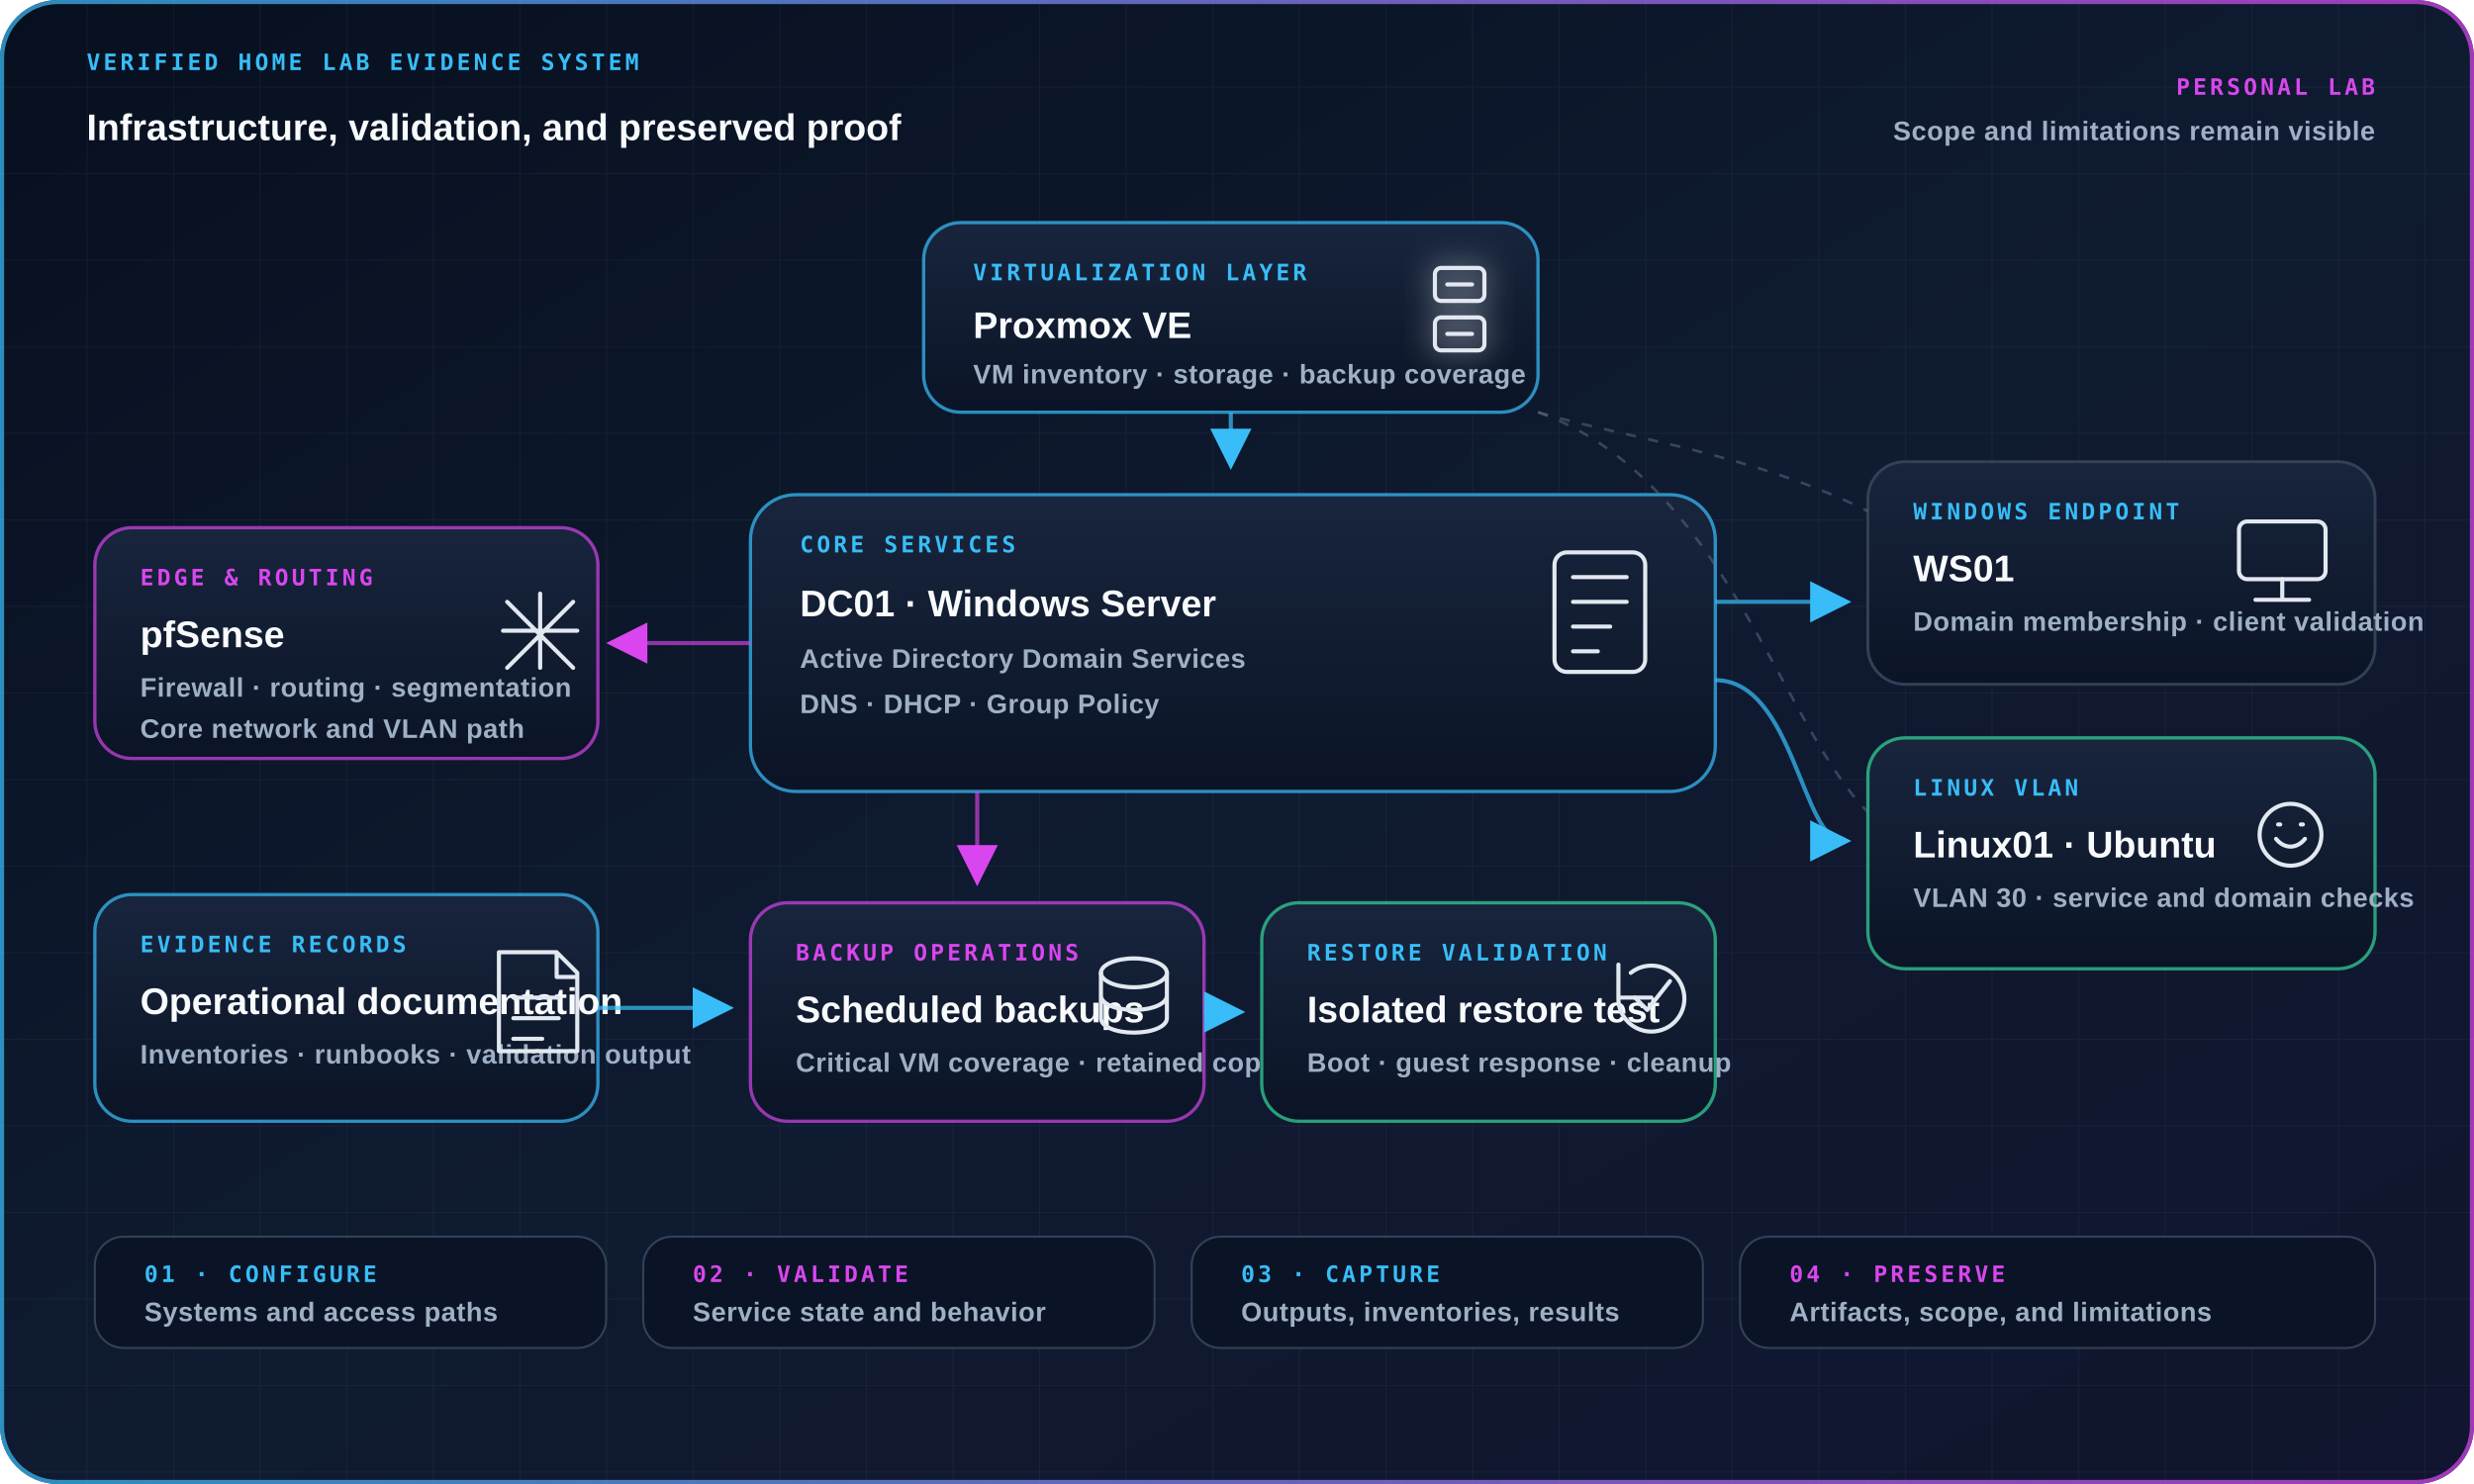
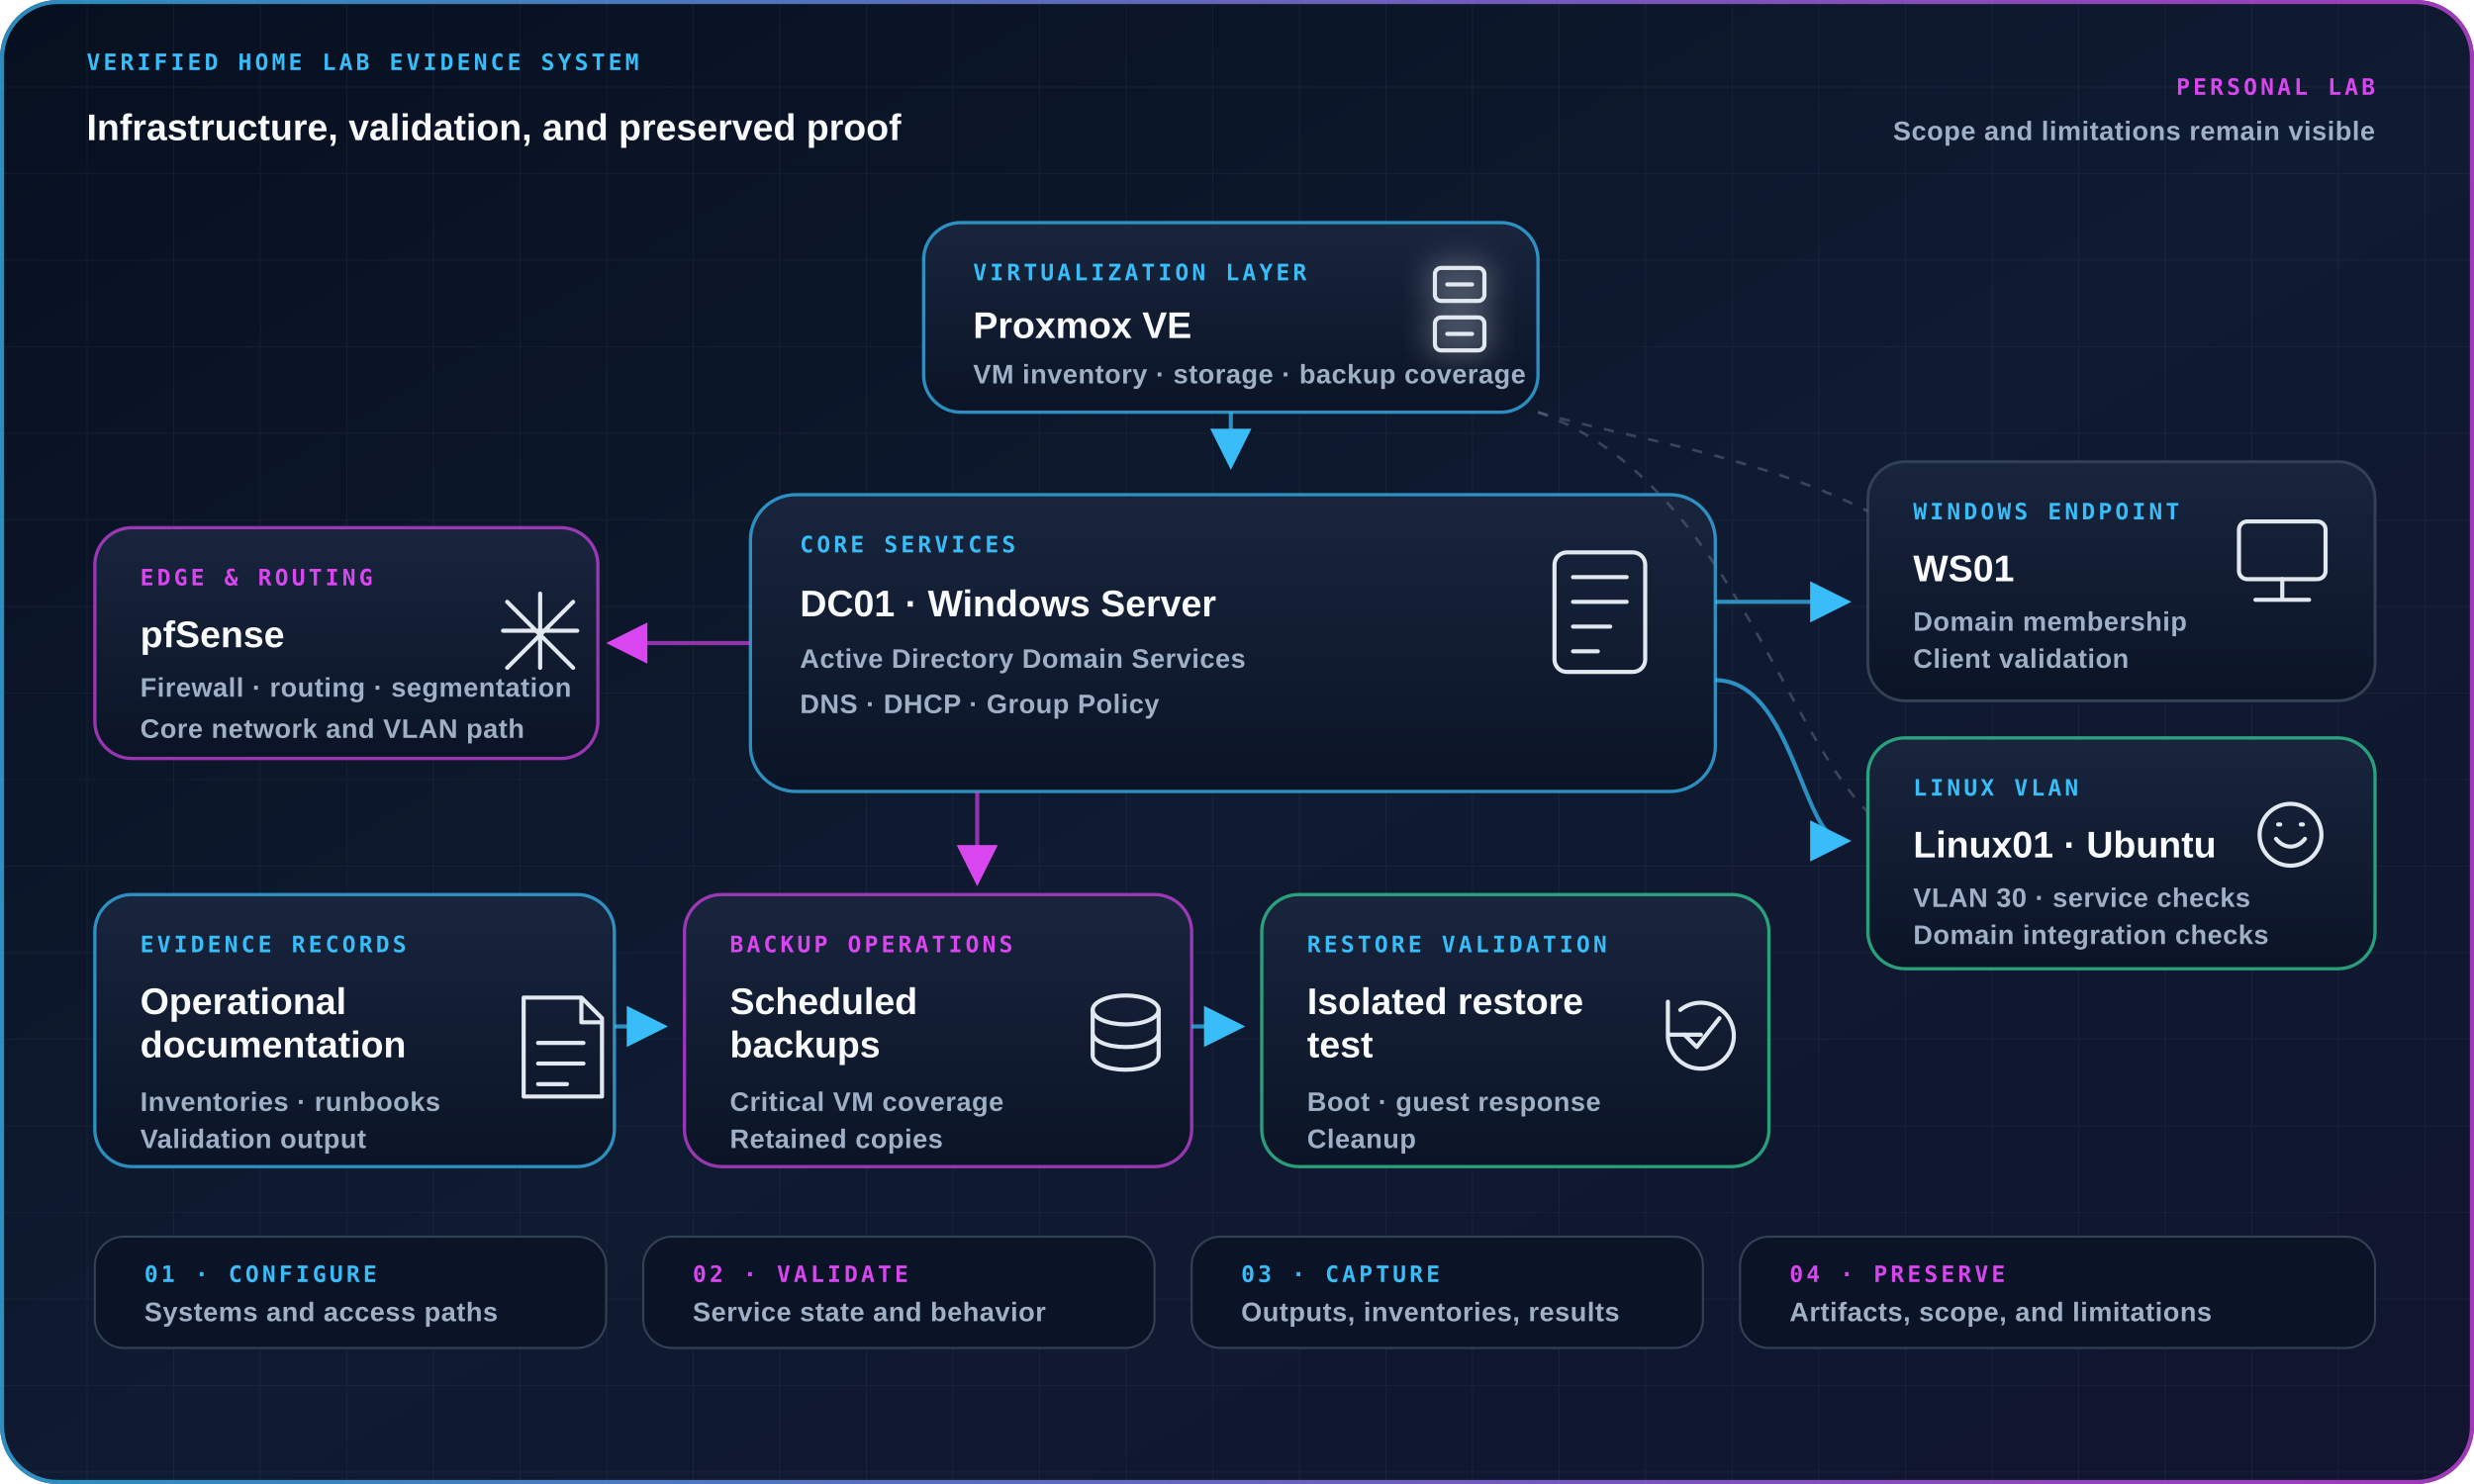
<svg xmlns="http://www.w3.org/2000/svg" viewBox="0 0 1200 720" role="img" aria-labelledby="title desc">
  <defs>
    <linearGradient id="bg" x1="0" y1="0" x2="1" y2="1">
      <stop offset="0" stop-color="#07101f" />
      <stop offset="0.52" stop-color="#0f1b31" />
      <stop offset="1" stop-color="#11152f" />
    </linearGradient>
    <linearGradient id="cyanMagenta" x1="0" y1="0" x2="1" y2="0">
      <stop offset="0" stop-color="#38bdf8" />
      <stop offset="1" stop-color="#d946ef" />
    </linearGradient>
    <linearGradient id="nodeFill" x1="0" y1="0" x2="0" y2="1">
      <stop offset="0" stop-color="#18253d" />
      <stop offset="1" stop-color="#0b1426" />
    </linearGradient>
    <filter id="glow" x="-60%" y="-60%" width="220%" height="220%">
      <feGaussianBlur stdDeviation="7" result="blur" />
      <feMerge>
        <feMergeNode in="blur" />
        <feMergeNode in="SourceGraphic" />
      </feMerge>
    </filter>
    <pattern id="grid" width="42" height="42" patternUnits="userSpaceOnUse">
      <path d="M42 0H0V42" fill="none" stroke="#94a3b8" stroke-opacity="0.07" stroke-width="1" />
    </pattern>
    <marker id="arrowCyan" markerWidth="10" markerHeight="10" refX="8" refY="5" orient="auto" markerUnits="strokeWidth">
      <path d="M0 0L10 5L0 10Z" fill="#38bdf8" />
    </marker>
    <marker id="arrowMagenta" markerWidth="10" markerHeight="10" refX="8" refY="5" orient="auto" markerUnits="strokeWidth">
      <path d="M0 0L10 5L0 10Z" fill="#d946ef" />
    </marker>
    <style>
      .label{font:700 18px 'Segoe UI',Arial,sans-serif;fill:#f8fafc}
      .meta{font:600 13px 'Segoe UI',Arial,sans-serif;fill:#9fb0c6;letter-spacing:.02em}
      .micro{font:800 11px 'Cascadia Mono',Consolas,monospace;fill:#38bdf8;letter-spacing:.14em}
      .micro-magenta{font:800 11px 'Cascadia Mono',Consolas,monospace;fill:#d946ef;letter-spacing:.14em}
      .node{fill:url(#nodeFill);stroke:#334155;stroke-width:1.4}
      .node-cyan{fill:url(#nodeFill);stroke:#38bdf8;stroke-opacity:.72;stroke-width:1.6}
      .node-magenta{fill:url(#nodeFill);stroke:#d946ef;stroke-opacity:.68;stroke-width:1.6}
      .node-green{fill:url(#nodeFill);stroke:#34d399;stroke-opacity:.72;stroke-width:1.6}
      .line-cyan{fill:none;stroke:#38bdf8;stroke-width:2;stroke-opacity:.72;marker-end:url(#arrowCyan)}
      .line-magenta{fill:none;stroke:#d946ef;stroke-width:2;stroke-opacity:.64;marker-end:url(#arrowMagenta)}
      .line-soft{fill:none;stroke:#64748b;stroke-width:1.3;stroke-opacity:.48;stroke-dasharray:5 6}
      .chip{fill:#0b1426;stroke:#334155;stroke-width:1}
      .icon{fill:none;stroke:#e2e8f0;stroke-width:2;stroke-linecap:round;stroke-linejoin:round}
    </style>
  </defs>
  <rect width="1200" height="720" rx="28" fill="url(#bg)" />
  <rect width="1200" height="720" rx="28" fill="url(#grid)" />
  <rect x="1" y="1" width="1198" height="718" rx="27" fill="none" stroke="url(#cyanMagenta)" stroke-opacity="0.72" stroke-width="2" />
  <g transform="translate(42 34)">
    <text class="micro">VERIFIED HOME LAB EVIDENCE SYSTEM</text>
    <text x="0" y="34" class="label" font-size="30">Infrastructure, validation, and preserved proof</text>
    <text x="1110" y="12" class="micro-magenta" text-anchor="end">PERSONAL LAB</text>
    <text x="1110" y="34" class="meta" text-anchor="end">Scope and limitations remain visible</text>
  </g>
  <g transform="translate(46 108)">
    <rect class="node-cyan" x="402" y="0" width="298" height="92" rx="18" />
    <text x="426" y="28" class="micro">VIRTUALIZATION LAYER</text>
    <text x="426" y="56" class="label">Proxmox VE</text>
    <text x="426" y="78" class="meta">VM inventory · storage · backup coverage</text>
    <g transform="translate(650 22)" filter="url(#glow)">
      <rect x="0" y="0" width="24" height="16" rx="3" class="icon" />
      <rect x="0" y="24" width="24" height="16" rx="3" class="icon" />
      <path d="M6 8h12M6 32h12" class="icon" />
    </g>
    <rect class="node-magenta" x="0" y="148" width="244" height="112" rx="18" />
    <text x="22" y="176" class="micro-magenta">EDGE &amp; ROUTING</text>
    <text x="22" y="206" class="label">pfSense</text>
    <text x="22" y="230" class="meta">Firewall · routing · segmentation</text>
    <text x="22" y="250" class="meta">Core network and VLAN path</text>
    <g transform="translate(190 174)">
      <path d="M8 24h36M26 6v36M10 10l32 32M42 10L10 42" class="icon" />
    </g>
    <rect class="node-cyan" x="318" y="132" width="468" height="144" rx="22" />
    <text x="342" y="160" class="micro">CORE SERVICES</text>
    <text x="342" y="191" class="label">DC01 · Windows Server</text>
    <text x="342" y="216" class="meta">Active Directory Domain Services</text>
    <text x="342" y="238" class="meta">DNS · DHCP · Group Policy</text>
    <g transform="translate(708 160)">
      <rect x="0" y="0" width="44" height="58" rx="6" class="icon" />
      <path d="M9 12h26M9 24h26M9 36h18M9 48h12" class="icon" />
    </g>
-     <rect class="node" x="860" y="116" width="246" height="108" rx="18" />
+     <rect class="node" x="860" y="116" width="246" height="116" rx="18" />
    <text x="882" y="144" class="micro">WINDOWS ENDPOINT</text>
    <text x="882" y="174" class="label">WS01</text>
-     <text x="882" y="198" class="meta">Domain membership · client validation</text>
+     <text x="882" y="198" class="meta">Domain membership</text>
+     <text x="882" y="216" class="meta">Client validation</text>
    <g transform="translate(1040 145)">
      <rect x="0" y="0" width="42" height="28" rx="4" class="icon" />
      <path d="M8 38h26M21 28v10" class="icon" />
    </g>
    <rect class="node-green" x="860" y="250" width="246" height="112" rx="18" />
    <text x="882" y="278" class="micro" fill="#34d399">LINUX VLAN</text>
    <text x="882" y="308" class="label">Linux01 · Ubuntu</text>
-     <text x="882" y="332" class="meta">VLAN 30 · service and domain checks</text>
+     <text x="882" y="332" class="meta">VLAN 30 · service checks</text>
+     <text x="882" y="350" class="meta">Domain integration checks</text>
    <g transform="translate(1048 280)">
      <circle cx="17" cy="17" r="15" class="icon" />
      <path d="M10 19c4 5 10 5 14 0M11 12h1M22 12h1" class="icon" />
    </g>
-     <rect class="node-magenta" x="318" y="330" width="220" height="106" rx="18" />
-     <text x="340" y="358" class="micro-magenta">BACKUP OPERATIONS</text>
-     <text x="340" y="388" class="label">Scheduled backups</text>
-     <text x="340" y="412" class="meta">Critical VM coverage · retained copies</text>
-     <g transform="translate(486 356)">
+     <rect class="node-magenta" x="286" y="326" width="246" height="132" rx="18" />
+     <text x="308" y="354" class="micro-magenta">BACKUP OPERATIONS</text>
+     <text x="308" y="384" class="label">Scheduled</text>
+     <text x="308" y="405" class="label">backups</text>
+     <text x="308" y="431" class="meta">Critical VM coverage</text>
+     <text x="308" y="449" class="meta">Retained copies</text>
+     <g transform="translate(482 374)">
      <ellipse cx="18" cy="8" rx="16" ry="7" class="icon" />
      <path d="M2 8v22c0 4 7 7 16 7s16-3 16-7V8M2 19c0 4 7 7 16 7s16-3 16-7" class="icon" />
    </g>
-     <rect class="node-green" x="566" y="330" width="220" height="106" rx="18" />
-     <text x="588" y="358" class="micro" fill="#34d399">RESTORE VALIDATION</text>
-     <text x="588" y="388" class="label">Isolated restore test</text>
-     <text x="588" y="412" class="meta">Boot · guest response · cleanup</text>
-     <g transform="translate(734 356)">
+     <rect class="node-green" x="566" y="326" width="246" height="132" rx="18" />
+     <text x="588" y="354" class="micro" fill="#34d399">RESTORE VALIDATION</text>
+     <text x="588" y="384" class="label">Isolated restore</text>
+     <text x="588" y="405" class="label">test</text>
+     <text x="588" y="431" class="meta">Boot · guest response</text>
+     <text x="588" y="449" class="meta">Cleanup</text>
+     <g transform="translate(758 374)">
      <path d="M5 20a16 16 0 1 0 6-12M5 4v16h16" class="icon" />
      <path d="M13 20l6 6 11-14" class="icon" />
    </g>
-     <rect class="node-cyan" x="0" y="326" width="244" height="110" rx="18" />
+     <rect class="node-cyan" x="0" y="326" width="252" height="132" rx="18" />
    <text x="22" y="354" class="micro">EVIDENCE RECORDS</text>
-     <text x="22" y="384" class="label">Operational documentation</text>
-     <text x="22" y="408" class="meta">Inventories · runbooks · validation output</text>
-     <g transform="translate(192 352)">
+     <text x="22" y="384" class="label">Operational</text>
+     <text x="22" y="405" class="label">documentation</text>
+     <text x="22" y="431" class="meta">Inventories · runbooks</text>
+     <text x="22" y="449" class="meta">Validation output</text>
+     <g transform="translate(204 374)">
      <path d="M4 2h28l10 10v38H4zM32 2v12h10M11 24h22M11 34h22M11 44h14" class="icon" />
    </g>
    <path d="M551 92V116" class="line-cyan" />
    <path d="M318 204H252" class="line-magenta" />
    <path d="M786 184H848" class="line-cyan" />
    <path d="M786 222C824 222 828 300 848 300" class="line-cyan" />
    <path d="M428 276V318" class="line-magenta" />
-     <path d="M538 383H554" class="line-cyan" />
-     <path d="M244 381H306" class="line-cyan" />
+     <path d="M532 390H554" class="line-cyan" />
+     <path d="M252 390H274" class="line-cyan" />
    <path d="M700 92C740 104 804 112 860 140" class="line-soft" />
    <path d="M700 92C790 124 818 244 860 286" class="line-soft" />
    <g transform="translate(0 492)">
      <rect class="chip" x="0" y="0" width="248" height="54" rx="14" />
      <rect class="chip" x="266" y="0" width="248" height="54" rx="14" />
      <rect class="chip" x="532" y="0" width="248" height="54" rx="14" />
      <rect class="chip" x="798" y="0" width="308" height="54" rx="14" />
      <text x="24" y="22" class="micro">01 · CONFIGURE</text>
      <text x="24" y="41" class="meta">Systems and access paths</text>
      <text x="290" y="22" class="micro-magenta">02 · VALIDATE</text>
      <text x="290" y="41" class="meta">Service state and behavior</text>
      <text x="556" y="22" class="micro">03 · CAPTURE</text>
      <text x="556" y="41" class="meta">Outputs, inventories, results</text>
      <text x="822" y="22" class="micro-magenta">04 · PRESERVE</text>
      <text x="822" y="41" class="meta">Artifacts, scope, and limitations</text>
    </g>
  </g>
</svg>
